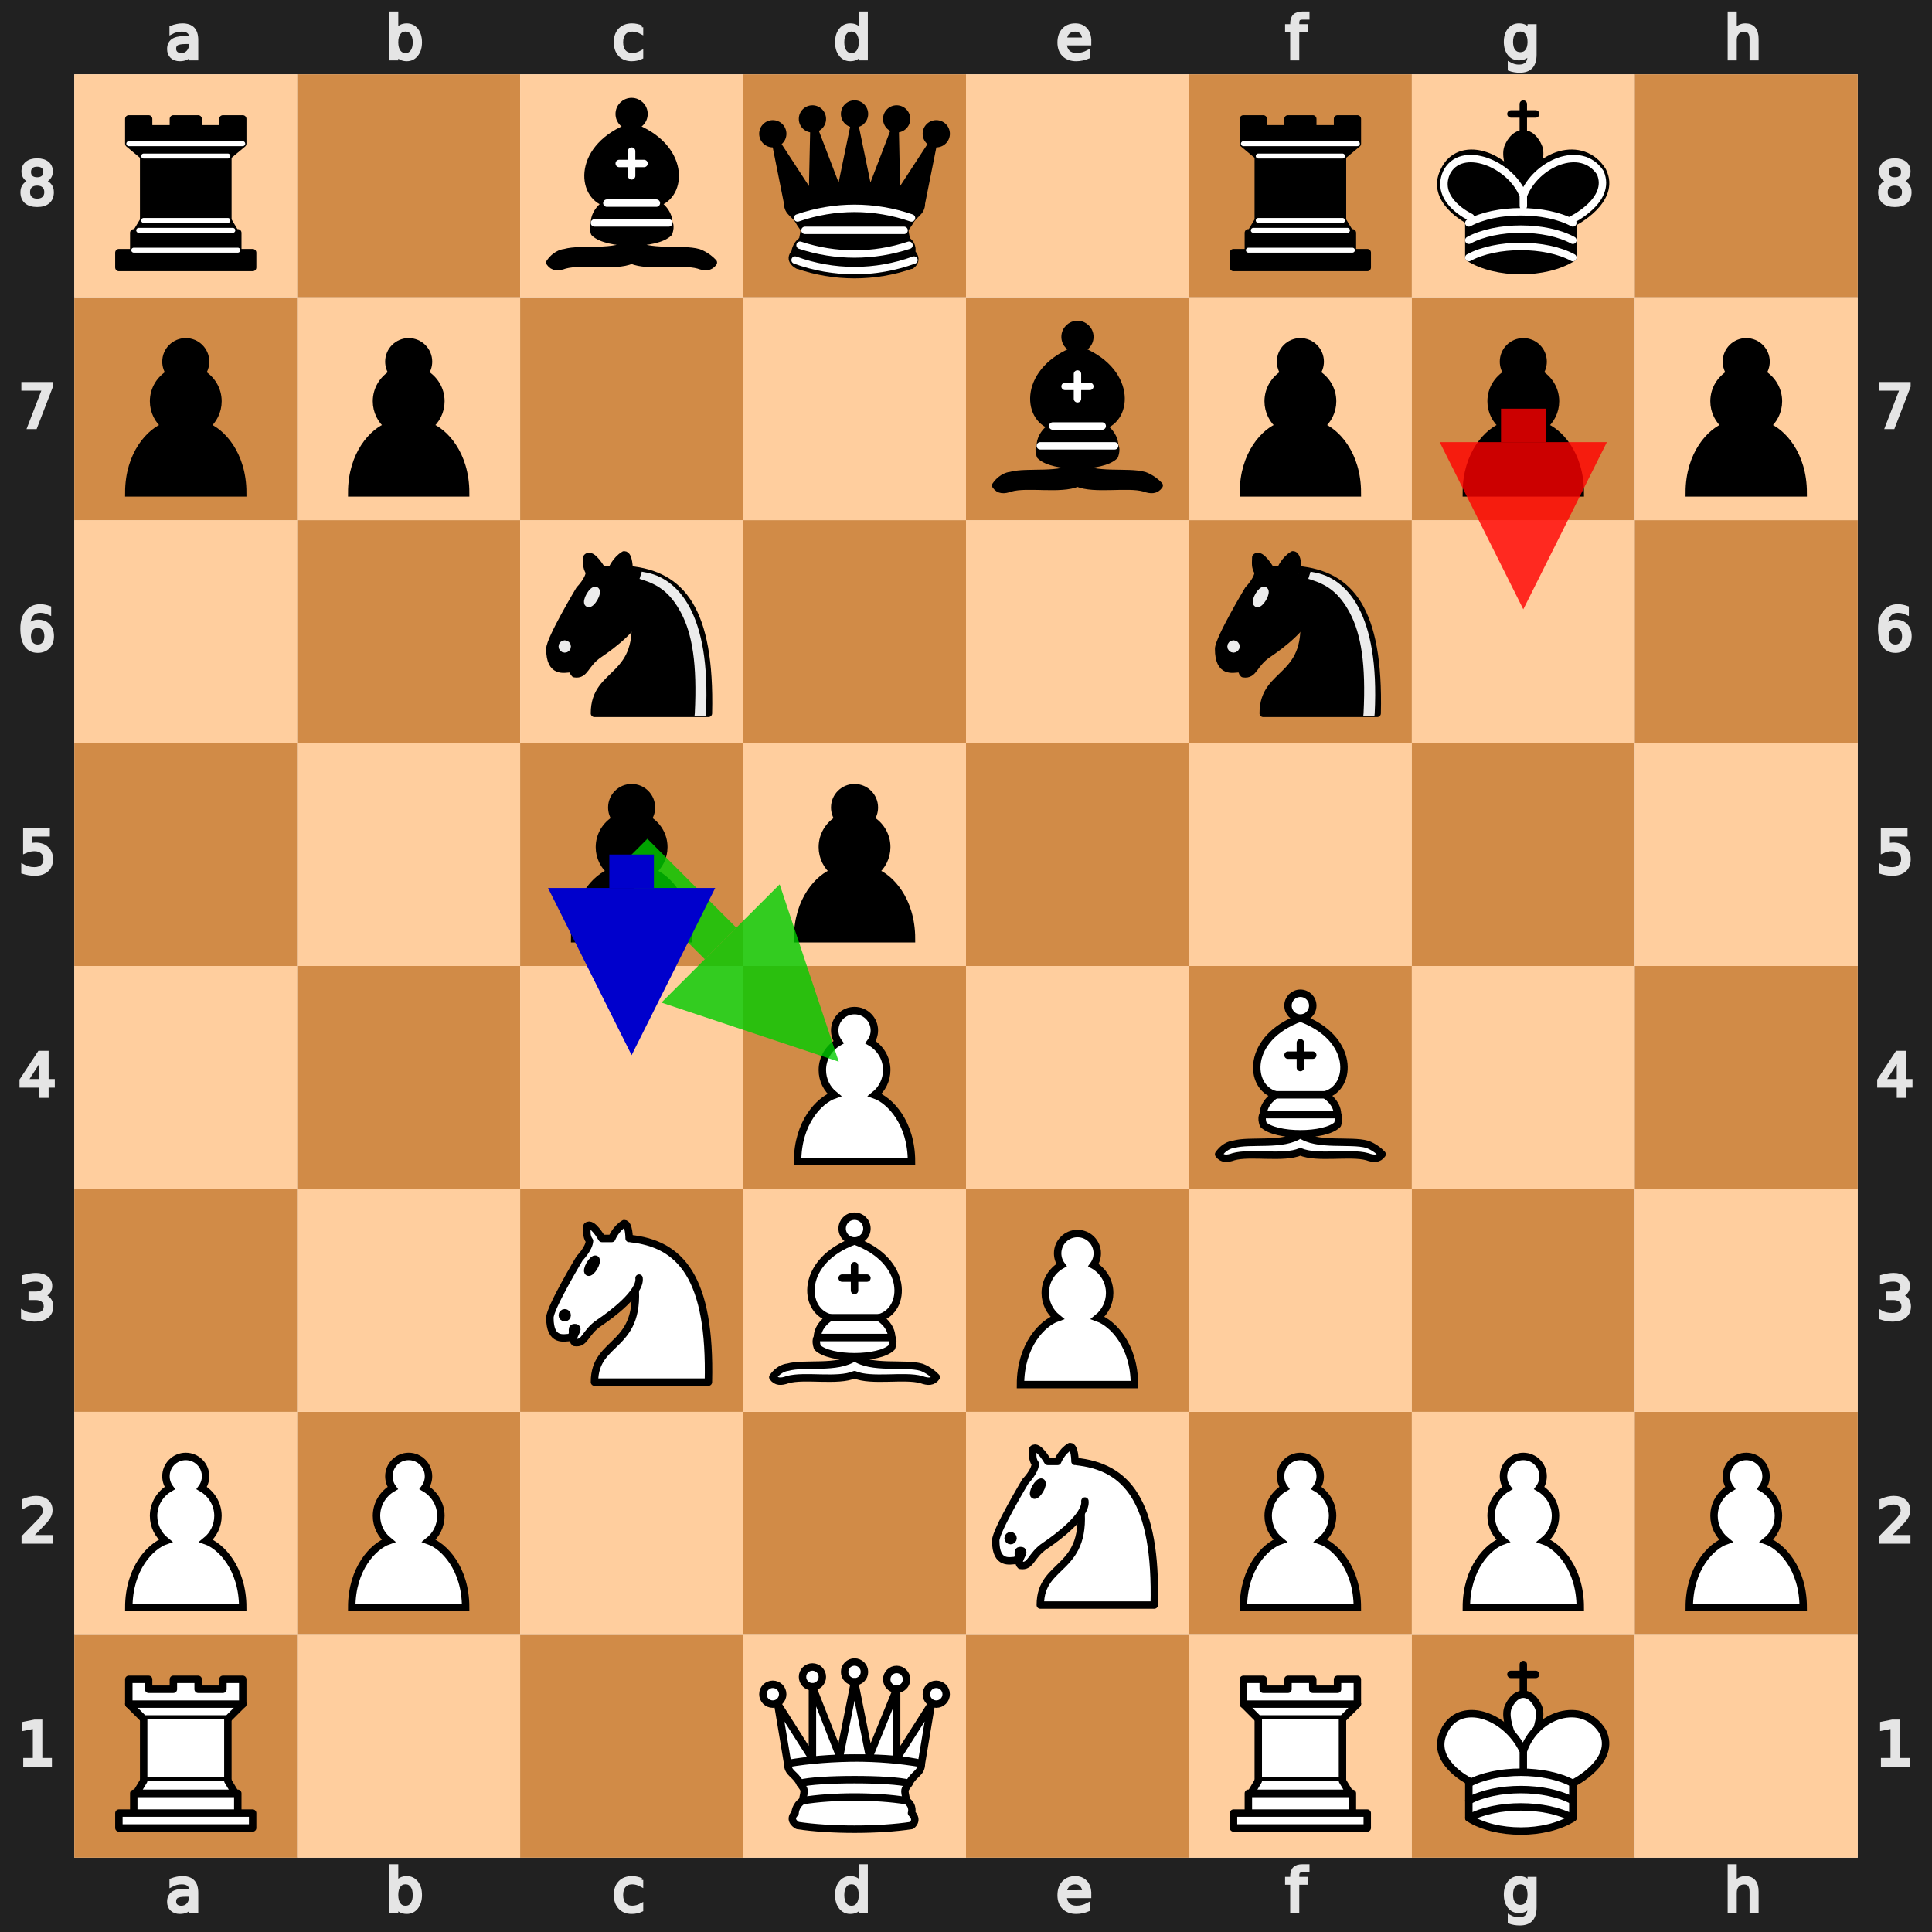
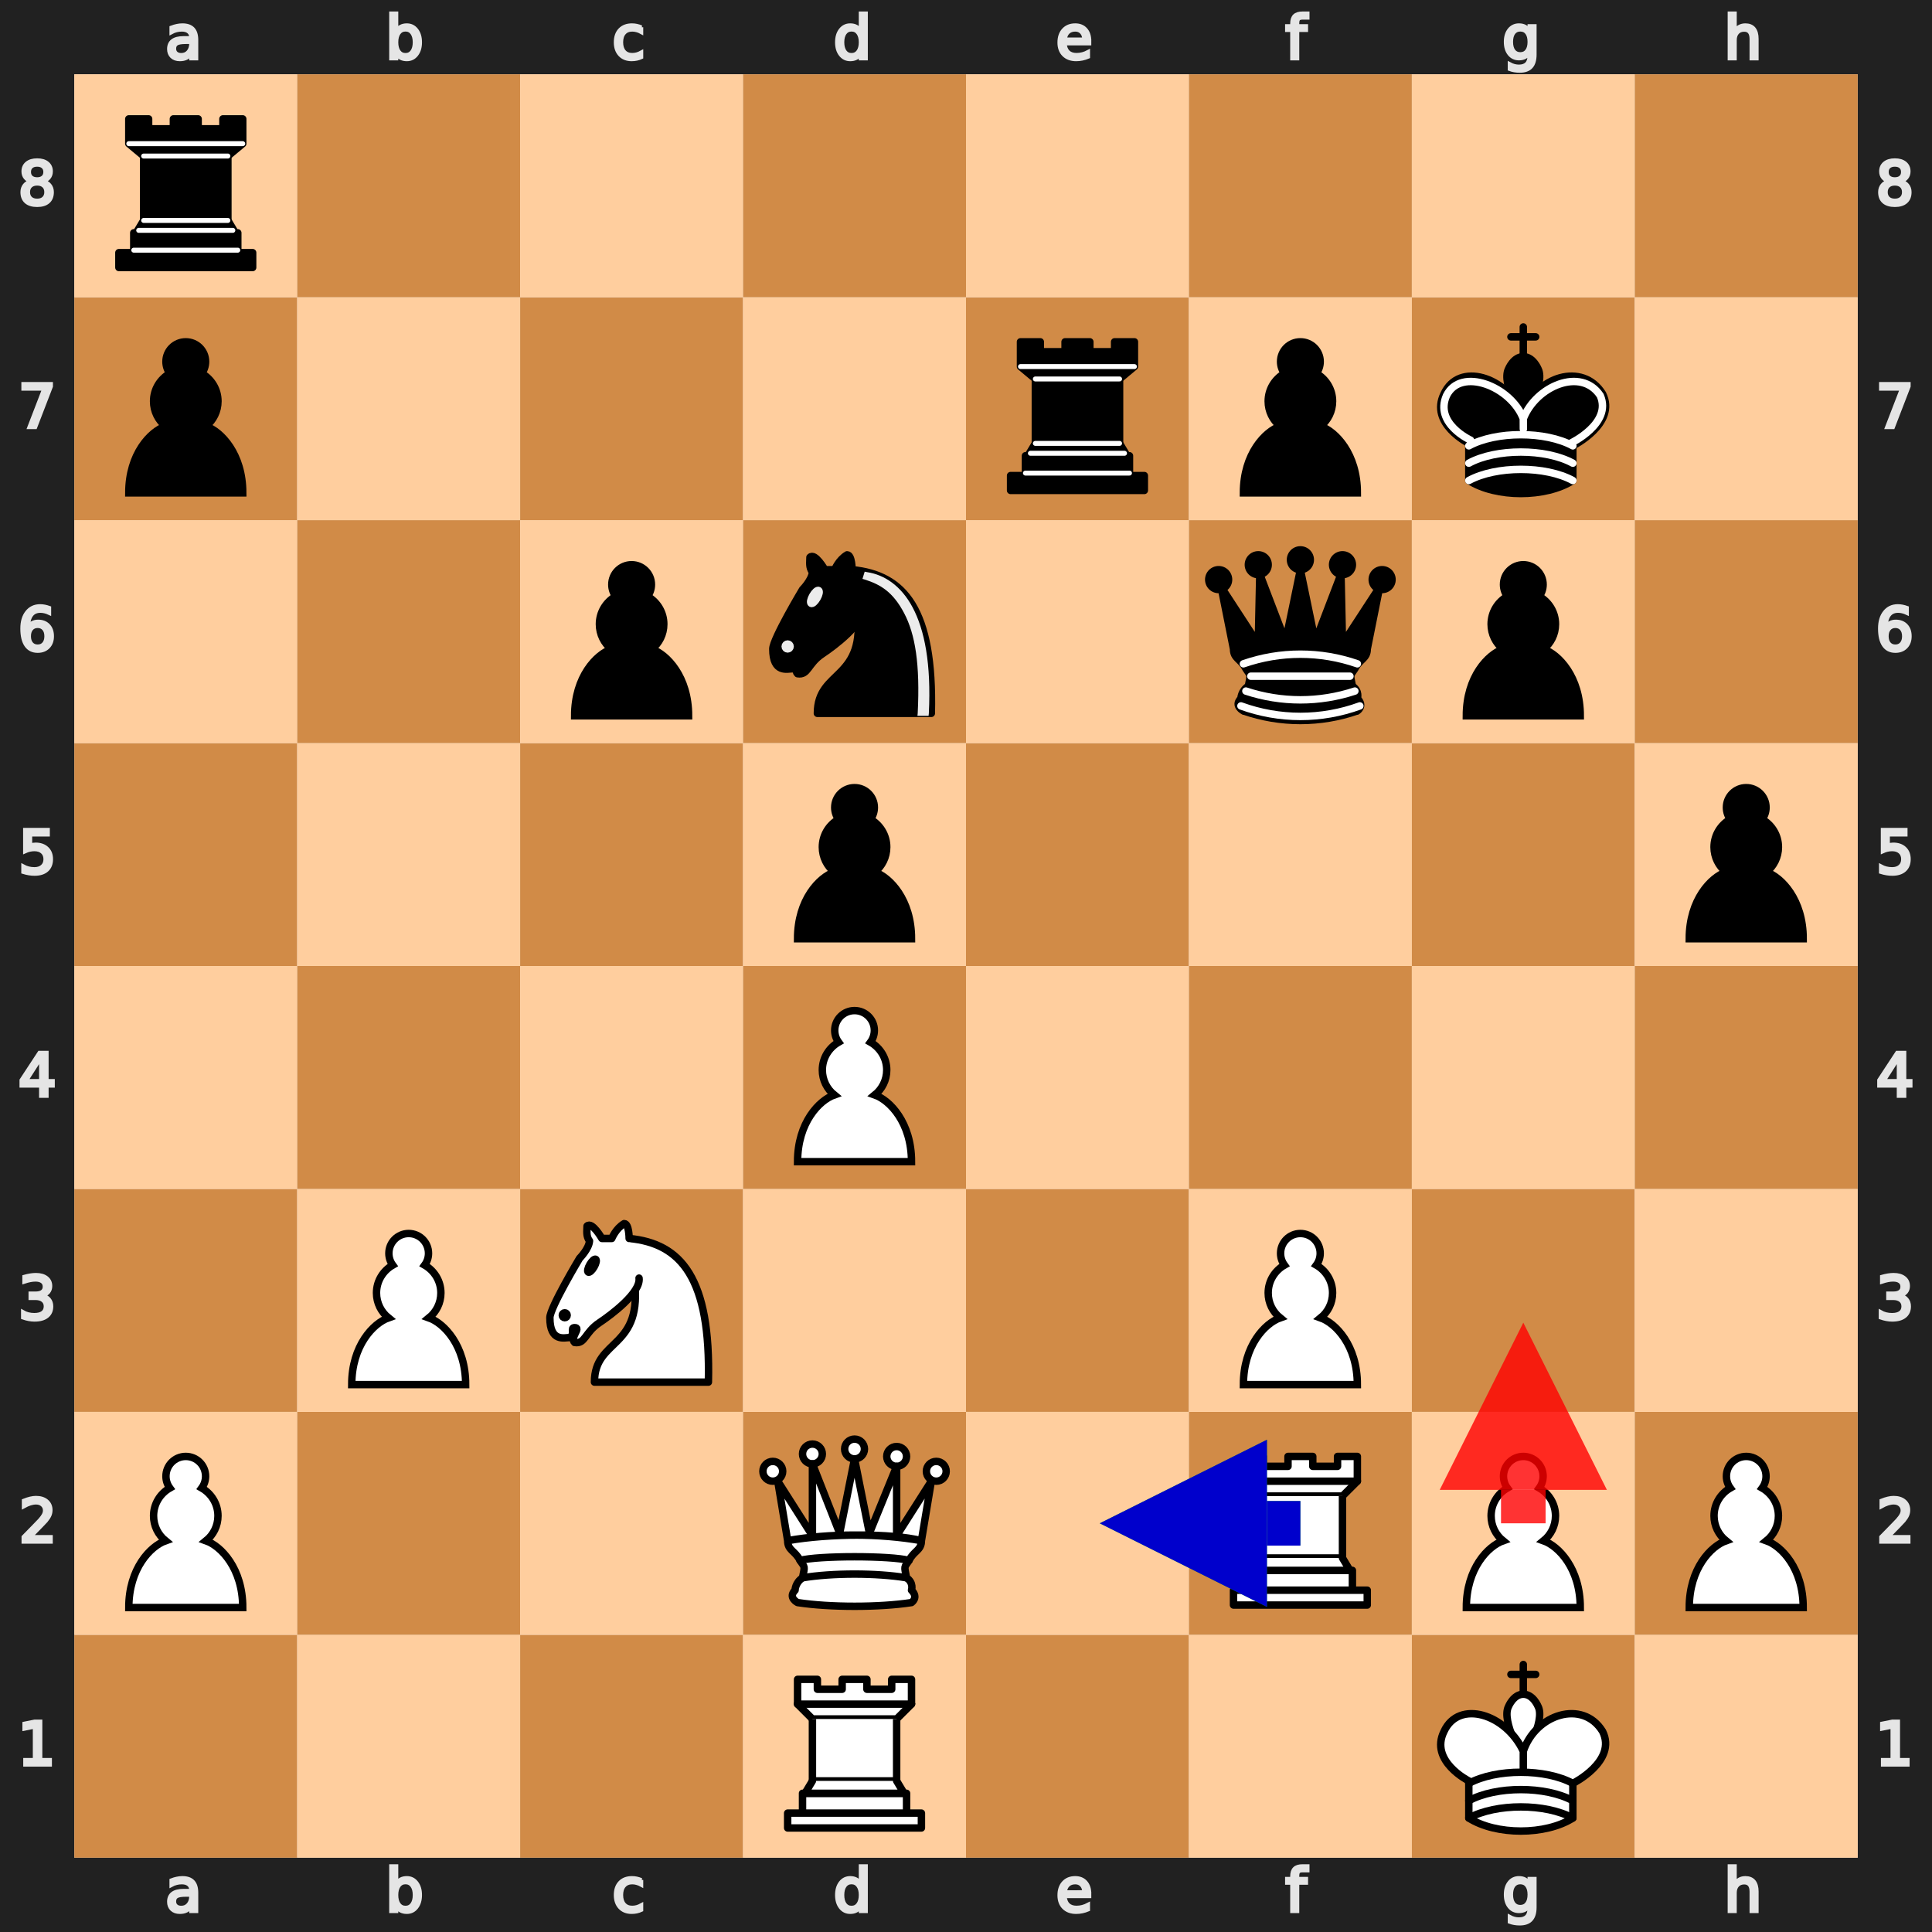
<svg xmlns="http://www.w3.org/2000/svg" xmlns:xlink="http://www.w3.org/1999/xlink" viewBox="0 0 390 390" width="400" height="400">
  <defs>
    <g id="white-pawn" class="white pawn">
      <path d="M22.5 9c-2.21 0-4 1.79-4 4 0 .89.29 1.71.78 2.38C17.33 16.5 16 18.59 16 21c0 2.03.94 3.84 2.41 5.03-3 1.06-7.41 5.55-7.41 13.47h23c0-7.92-4.41-12.41-7.41-13.47 1.47-1.19 2.41-3 2.41-5.03 0-2.41-1.33-4.5-3.28-5.62.49-.67.78-1.49.78-2.38 0-2.21-1.79-4-4-4z" fill="#fff" stroke="#000" stroke-width="1.5" stroke-linecap="round" />
    </g>
    <g id="white-knight" class="white knight" fill="none" fill-rule="evenodd" stroke="#000" stroke-width="1.5" stroke-linecap="round" stroke-linejoin="round">
      <path d="M 22,10 C 32.5,11 38.5,18 38,39 L 15,39 C 15,30 25,32.5 23,18" style="fill:#ffffff; stroke:#000000;" />
      <path d="M 24,18 C 24.38,20.91 18.45,25.37 16,27 C 13,29 13.18,31.34 11,31 C 9.958,30.06 12.41,27.96 11,28 C 10,28 11.19,29.23 10,30 C 9,30 5.997,31 6,26 C 6,24 12,14 12,14 C 12,14 13.89,12.1 14,10.5 C 13.27,9.506 13.5,8.5 13.5,7.5 C 14.5,6.5 16.5,10 16.5,10 L 18.5,10 C 18.5,10 19.28,8.008 21,7 C 22,7 22,10 22,10" style="fill:#ffffff; stroke:#000000;" />
      <path d="M 9.5 25.5 A 0.5 0.5 0 1 1 8.5,25.5 A 0.5 0.5 0 1 1 9.5 25.5 z" style="fill:#000000; stroke:#000000;" />
      <path d="M 15 15.5 A 0.5 1.5 0 1 1 14,15.5 A 0.5 1.5 0 1 1 15 15.5 z" transform="matrix(0.866,0.5,-0.5,0.866,9.693,-5.173)" style="fill:#000000; stroke:#000000;" />
-     </g>
-     <g id="white-bishop" class="white bishop" fill="none" fill-rule="evenodd" stroke="#000" stroke-width="1.5" stroke-linecap="round" stroke-linejoin="round">
-       <g fill="#fff" stroke-linecap="butt">
-         <path d="M9 36c3.39-.97 10.11.43 13.5-2 3.39 2.43 10.11 1.03 13.5 2 0 0 1.65.54 3 2-.68.97-1.65.99-3 .5-3.39-.97-10.11.46-13.5-1-3.39 1.46-10.11.03-13.5 1-1.354.49-2.323.47-3-.5 1.354-1.94 3-2 3-2zM15 32c2.5 2.5 12.5 2.5 15 0 .5-1.5 0-2 0-2 0-2.5-2.5-4-2.5-4 5.5-1.5 6-11.5-5-15.5-11 4-10.5 14-5 15.5 0 0-2.5 1.5-2.5 4 0 0-.5.5 0 2zM25 8a2.5 2.5 0 1 1-5 0 2.5 2.5 0 1 1 5 0z" />
-       </g>
-       <path d="M17.5 26h10M15 30h15m-7.5-14.5v5M20 18h5" stroke-linejoin="miter" />
    </g>
    <g id="white-rook" class="white rook" fill="#fff" fill-rule="evenodd" stroke="#000" stroke-width="1.5" stroke-linecap="round" stroke-linejoin="round">
      <path d="M9 39h27v-3H9v3zM12 36v-4h21v4H12zM11 14V9h4v2h5V9h5v2h5V9h4v5" stroke-linecap="butt" />
      <path d="M34 14l-3 3H14l-3-3" />
      <path d="M31 17v12.5H14V17" stroke-linecap="butt" stroke-linejoin="miter" />
      <path d="M31 29.5l1.5 2.5h-20l1.5-2.5" />
      <path d="M11 14h23" fill="none" stroke-linejoin="miter" />
    </g>
    <g id="white-queen" class="white queen" fill="#fff" fill-rule="evenodd" stroke="#000" stroke-width="1.5" stroke-linecap="round" stroke-linejoin="round">
      <path d="M8 12a2 2 0 1 1-4 0 2 2 0 1 1 4 0zM24.5 7.5a2 2 0 1 1-4 0 2 2 0 1 1 4 0zM41 12a2 2 0 1 1-4 0 2 2 0 1 1 4 0zM16 8.5a2 2 0 1 1-4 0 2 2 0 1 1 4 0zM33 9a2 2 0 1 1-4 0 2 2 0 1 1 4 0z" />
      <path d="M9 26c8.5-1.5 21-1.5 27 0l2-12-7 11V11l-5.5 13.5-3-15-3 15-5.5-14V25L7 14l2 12zM9 26c0 2 1.5 2 2.5 4 1 1.5 1 1 .5 3.5-1.5 1-1.5 2.5-1.5 2.5-1.5 1.5.5 2.5.5 2.5 6.5 1 16.5 1 23 0 0 0 1.5-1 0-2.5 0 0 .5-1.5-1-2.5-.5-2.5-.5-2 .5-3.5 1-2 2.5-2 2.5-4-8.5-1.5-18.5-1.5-27 0z" stroke-linecap="butt" />
      <path d="M11.5 30c3.5-1 18.5-1 22 0M12 33.5c6-1 15-1 21 0" fill="none" />
    </g>
    <g id="white-king" class="white king" fill="none" fill-rule="evenodd" stroke="#000" stroke-width="1.5" stroke-linecap="round" stroke-linejoin="round">
      <path d="M22.5 11.63V6M20 8h5" stroke-linejoin="miter" />
      <path d="M22.5 25s4.5-7.5 3-10.5c0 0-1-2.5-3-2.5s-3 2.5-3 2.5c-1.5 3 3 10.5 3 10.5" fill="#fff" stroke-linecap="butt" stroke-linejoin="miter" />
      <path d="M11.5 37c5.5 3.5 15.5 3.5 21 0v-7s9-4.5 6-10.5c-4-6.5-13.5-3.5-16 4V27v-3.5c-3.5-7.5-13-10.5-16-4-3 6 5 10 5 10V37z" fill="#fff" />
      <path d="M11.5 30c5.5-3 15.5-3 21 0m-21 3.5c5.5-3 15.5-3 21 0m-21 3.5c5.5-3 15.5-3 21 0" />
    </g>
    <g id="black-pawn" class="black pawn">
      <path d="M22.5 9c-2.21 0-4 1.79-4 4 0 .89.29 1.71.78 2.38C17.33 16.5 16 18.59 16 21c0 2.03.94 3.84 2.41 5.03-3 1.06-7.41 5.55-7.41 13.47h23c0-7.92-4.41-12.41-7.41-13.47 1.47-1.19 2.41-3 2.41-5.03 0-2.41-1.33-4.5-3.28-5.62.49-.67.78-1.49.78-2.38 0-2.21-1.79-4-4-4z" fill="#000" stroke="#000" stroke-width="1.5" stroke-linecap="round" />
    </g>
    <g id="black-knight" class="black knight" fill="none" fill-rule="evenodd" stroke="#000" stroke-width="1.5" stroke-linecap="round" stroke-linejoin="round">
      <path d="M 22,10 C 32.5,11 38.5,18 38,39 L 15,39 C 15,30 25,32.5 23,18" style="fill:#000000; stroke:#000000;" />
      <path d="M 24,18 C 24.38,20.91 18.45,25.37 16,27 C 13,29 13.18,31.34 11,31 C 9.958,30.06 12.41,27.96 11,28 C 10,28 11.19,29.23 10,30 C 9,30 5.997,31 6,26 C 6,24 12,14 12,14 C 12,14 13.89,12.1 14,10.5 C 13.27,9.506 13.5,8.5 13.5,7.5 C 14.5,6.5 16.5,10 16.5,10 L 18.5,10 C 18.5,10 19.28,8.008 21,7 C 22,7 22,10 22,10" style="fill:#000000; stroke:#000000;" />
      <path d="M 9.5 25.5 A 0.5 0.5 0 1 1 8.5,25.5 A 0.5 0.5 0 1 1 9.5 25.5 z" style="fill:#ececec; stroke:#ececec;" />
      <path d="M 15 15.5 A 0.5 1.5 0 1 1 14,15.5 A 0.5 1.5 0 1 1 15 15.5 z" transform="matrix(0.866,0.5,-0.5,0.866,9.693,-5.173)" style="fill:#ececec; stroke:#ececec;" />
      <path d="M 24.55,10.4 L 24.1,11.85 L 24.6,12 C 27.75,13 30.25,14.49 32.5,18.75 C 34.75,23.01 35.75,29.06 35.25,39 L 35.2,39.5 L 37.45,39.5 L 37.5,39 C 38,28.94 36.62,22.15 34.25,17.66 C 31.88,13.17 28.46,11.02 25.06,10.5 L 24.55,10.4 z " style="fill:#ececec; stroke:none;" />
-     </g>
-     <g id="black-bishop" class="black bishop" fill="none" fill-rule="evenodd" stroke="#000" stroke-width="1.5" stroke-linecap="round" stroke-linejoin="round">
-       <path d="M9 36c3.39-.97 10.11.43 13.5-2 3.39 2.43 10.11 1.03 13.5 2 0 0 1.65.54 3 2-.68.97-1.65.99-3 .5-3.39-.97-10.11.46-13.5-1-3.39 1.46-10.11.03-13.5 1-1.354.49-2.323.47-3-.5 1.354-1.94 3-2 3-2zm6-4c2.5 2.5 12.5 2.5 15 0 .5-1.5 0-2 0-2 0-2.5-2.5-4-2.5-4 5.5-1.5 6-11.5-5-15.5-11 4-10.5 14-5 15.5 0 0-2.5 1.5-2.5 4 0 0-.5.5 0 2zM25 8a2.5 2.5 0 1 1-5 0 2.5 2.5 0 1 1 5 0z" fill="#000" stroke-linecap="butt" />
-       <path d="M17.5 26h10M15 30h15m-7.5-14.5v5M20 18h5" stroke="#fff" stroke-linejoin="miter" />
    </g>
    <g id="black-rook" class="black rook" fill="#000" fill-rule="evenodd" stroke="#000" stroke-width="1.5" stroke-linecap="round" stroke-linejoin="round">
      <path d="M9 39h27v-3H9v3zM12.5 32l1.5-2.5h17l1.5 2.5h-20zM12 36v-4h21v4H12z" stroke-linecap="butt" />
      <path d="M14 29.5v-13h17v13H14z" stroke-linecap="butt" stroke-linejoin="miter" />
      <path d="M14 16.5L11 14h23l-3 2.5H14zM11 14V9h4v2h5V9h5v2h5V9h4v5H11z" stroke-linecap="butt" />
      <path d="M12 35.5h21M13 31.5h19M14 29.5h17M14 16.5h17M11 14h23" fill="none" stroke="#fff" stroke-width="1" stroke-linejoin="miter" />
    </g>
    <g id="black-queen" class="black queen" fill="#000" fill-rule="evenodd" stroke="#000" stroke-width="1.5" stroke-linecap="round" stroke-linejoin="round">
      <g fill="#000" stroke="none">
        <circle cx="6" cy="12" r="2.75" />
        <circle cx="14" cy="9" r="2.75" />
        <circle cx="22.5" cy="8" r="2.75" />
        <circle cx="31" cy="9" r="2.75" />
        <circle cx="39" cy="12" r="2.75" />
      </g>
      <path d="M9 26c8.5-1.5 21-1.5 27 0l2.5-12.5L31 25l-.3-14.1-5.2 13.6-3-14.5-3 14.5-5.2-13.6L14 25 6.5 13.5 9 26zM9 26c0 2 1.5 2 2.5 4 1 1.5 1 1 .5 3.5-1.5 1-1.5 2.5-1.5 2.5-1.5 1.5.5 2.5.5 2.5 6.5 1 16.5 1 23 0 0 0 1.5-1 0-2.5 0 0 .5-1.5-1-2.5-.5-2.5-.5-2 .5-3.5 1-2 2.5-2 2.5-4-8.5-1.5-18.5-1.5-27 0z" stroke-linecap="butt" />
      <path d="M11 38.5a35 35 1 0 0 23 0" fill="none" stroke-linecap="butt" />
      <path d="M11 29a35 35 1 0 1 23 0M12.5 31.5h20M11.5 34.5a35 35 1 0 0 22 0M10.5 37.5a35 35 1 0 0 24 0" fill="none" stroke="#fff" />
    </g>
    <g id="black-king" class="black king" fill="none" fill-rule="evenodd" stroke="#000" stroke-width="1.5" stroke-linecap="round" stroke-linejoin="round">
      <path d="M22.5 11.63V6" stroke-linejoin="miter" />
      <path d="M22.5 25s4.5-7.5 3-10.5c0 0-1-2.5-3-2.5s-3 2.5-3 2.5c-1.5 3 3 10.5 3 10.5" fill="#000" stroke-linecap="butt" stroke-linejoin="miter" />
      <path d="M11.5 37c5.5 3.5 15.5 3.5 21 0v-7s9-4.5 6-10.5c-4-6.5-13.5-3.5-16 4V27v-3.5c-3.5-7.5-13-10.5-16-4-3 6 5 10 5 10V37z" fill="#000" />
      <path d="M20 8h5" stroke-linejoin="miter" />
      <path d="M32 29.5s8.5-4 6.03-9.65C34.15 14 25 18 22.5 24.5l.01 2.1-.01-2.1C20 18 9.906 14 6.997 19.85c-2.497 5.65 4.853 9 4.853 9M11.5 30c5.5-3 15.5-3 21 0m-21 3.5c5.5-3 15.5-3 21 0m-21 3.5c5.5-3 15.5-3 21 0" stroke="#fff" />
    </g>
  </defs>
  <rect x="7.5" y="7.5" width="375" height="375" fill="none" stroke="#212121" stroke-width="15" />
  <g transform="translate(20, 1) scale(0.75, 0.75)" fill="#e5e5e5" stroke="#e5e5e5">
    <path d="M23.328 10.016q-1.742 0-2.414.398-.672.398-.672 1.36 0 .765.5 1.218.508.445 1.375.445 1.196 0 1.914-.843.727-.852.727-2.258v-.32zm2.867-.594v4.992h-1.437v-1.328q-.492.797-1.227 1.18-.734.375-1.797.375-1.343 0-2.14-.75-.79-.758-.79-2.024 0-1.476.985-2.226.992-.75 2.953-.75h2.016V8.75q0-.992-.656-1.531-.649-.547-1.829-.547-.75 0-1.46.18-.711.18-1.368.539V6.062q.79-.304 1.532-.453.742-.156 1.445-.156 1.898 0 2.836.984.937.985.937 2.985z" />
  </g>
  <g transform="translate(20, 375) scale(0.75, 0.75)" fill="#e5e5e5" stroke="#e5e5e5">
    <path d="M23.328 10.016q-1.742 0-2.414.398-.672.398-.672 1.36 0 .765.5 1.218.508.445 1.375.445 1.196 0 1.914-.843.727-.852.727-2.258v-.32zm2.867-.594v4.992h-1.437v-1.328q-.492.797-1.227 1.18-.734.375-1.797.375-1.343 0-2.14-.75-.79-.758-.79-2.024 0-1.476.985-2.226.992-.75 2.953-.75h2.016V8.75q0-.992-.656-1.531-.649-.547-1.829-.547-.75 0-1.46.18-.711.18-1.368.539V6.062q.79-.304 1.532-.453.742-.156 1.445-.156 1.898 0 2.836.984.937.985.937 2.985z" />
  </g>
  <g transform="translate(65, 1) scale(0.75, 0.75)" fill="#e5e5e5" stroke="#e5e5e5">
    <path d="M24.922 10.047q0-1.586-.656-2.485-.649-.906-1.79-.906-1.14 0-1.796.906-.649.899-.649 2.485 0 1.586.649 2.492.656.898 1.797.898 1.14 0 1.789-.898.656-.906.656-2.492zm-4.89-3.055q.452-.781 1.14-1.156.695-.383 1.656-.383 1.594 0 2.586 1.266 1 1.265 1 3.328 0 2.062-1 3.328-.992 1.266-2.586 1.266-.96 0-1.656-.375-.688-.383-1.14-1.164v1.312h-1.446V2.258h1.445z" />
  </g>
  <g transform="translate(65, 375) scale(0.75, 0.75)" fill="#e5e5e5" stroke="#e5e5e5">
    <path d="M24.922 10.047q0-1.586-.656-2.485-.649-.906-1.79-.906-1.14 0-1.796.906-.649.899-.649 2.485 0 1.586.649 2.492.656.898 1.797.898 1.14 0 1.789-.898.656-.906.656-2.492zm-4.89-3.055q.452-.781 1.14-1.156.695-.383 1.656-.383 1.594 0 2.586 1.266 1 1.265 1 3.328 0 2.062-1 3.328-.992 1.266-2.586 1.266-.96 0-1.656-.375-.688-.383-1.14-1.164v1.312h-1.446V2.258h1.445z" />
  </g>
  <g transform="translate(110, 1) scale(0.75, 0.75)" fill="#e5e5e5" stroke="#e5e5e5">
    <path d="M25.96 6v1.344q-.608-.336-1.226-.5-.609-.172-1.234-.172-1.398 0-2.172.89-.773.883-.773 2.485 0 1.601.773 2.492.774.883 2.172.883.625 0 1.234-.164.618-.172 1.227-.508v1.328q-.602.281-1.25.422-.64.14-1.367.14-1.977 0-3.14-1.242-1.165-1.242-1.165-3.351 0-2.14 1.172-3.367 1.18-1.227 3.227-1.227.664 0 1.296.14.633.134 1.227.407z" />
  </g>
  <g transform="translate(110, 375) scale(0.75, 0.75)" fill="#e5e5e5" stroke="#e5e5e5">
    <path d="M25.96 6v1.344q-.608-.336-1.226-.5-.609-.172-1.234-.172-1.398 0-2.172.89-.773.883-.773 2.485 0 1.601.773 2.492.774.883 2.172.883.625 0 1.234-.164.618-.172 1.227-.508v1.328q-.602.281-1.25.422-.64.14-1.367.14-1.977 0-3.14-1.242-1.165-1.242-1.165-3.351 0-2.14 1.172-3.367 1.18-1.227 3.227-1.227.664 0 1.296.14.633.134 1.227.407z" />
  </g>
  <g transform="translate(155, 1) scale(0.75, 0.75)" fill="#e5e5e5" stroke="#e5e5e5">
    <path d="M24.973 6.992V2.258h1.437v12.156h-1.437v-1.312q-.453.78-1.149 1.164-.687.375-1.656.375-1.586 0-2.586-1.266-.992-1.266-.992-3.328 0-2.063.992-3.328 1-1.266 2.586-1.266.969 0 1.656.383.696.375 1.149 1.156zm-4.899 3.055q0 1.586.649 2.492.656.898 1.797.898 1.14 0 1.796-.898.657-.906.657-2.492 0-1.586-.657-2.485-.656-.906-1.796-.906-1.141 0-1.797.906-.649.899-.649 2.485z" />
  </g>
  <g transform="translate(155, 375) scale(0.75, 0.75)" fill="#e5e5e5" stroke="#e5e5e5">
    <path d="M24.973 6.992V2.258h1.437v12.156h-1.437v-1.312q-.453.78-1.149 1.164-.687.375-1.656.375-1.586 0-2.586-1.266-.992-1.266-.992-3.328 0-2.063.992-3.328 1-1.266 2.586-1.266.969 0 1.656.383.696.375 1.149 1.156zm-4.899 3.055q0 1.586.649 2.492.656.898 1.797.898 1.14 0 1.796-.898.657-.906.657-2.492 0-1.586-.657-2.485-.656-.906-1.796-.906-1.141 0-1.797.906-.649.899-.649 2.485z" />
  </g>
  <g transform="translate(200, 1) scale(0.75, 0.75)" fill="#e5e5e5" stroke="#e5e5e5">
    <path d="M26.555 9.68v.703h-6.61q.094 1.484.89 2.265.806.774 2.235.774.828 0 1.602-.203.781-.203 1.547-.61v1.36q-.774.328-1.586.5-.813.172-1.649.172-2.093 0-3.32-1.22-1.219-1.218-1.219-3.296 0-2.148 1.157-3.406 1.164-1.266 3.132-1.266 1.766 0 2.79 1.14 1.03 1.134 1.03 3.087zm-1.438-.422q-.015-1.18-.664-1.883-.64-.703-1.703-.703-1.203 0-1.93.68-.718.68-.828 1.914z" />
  </g>
  <g transform="translate(200, 375) scale(0.75, 0.75)" fill="#e5e5e5" stroke="#e5e5e5">
    <path d="M26.555 9.68v.703h-6.61q.094 1.484.89 2.265.806.774 2.235.774.828 0 1.602-.203.781-.203 1.547-.61v1.36q-.774.328-1.586.5-.813.172-1.649.172-2.093 0-3.32-1.22-1.219-1.218-1.219-3.296 0-2.148 1.157-3.406 1.164-1.266 3.132-1.266 1.766 0 2.79 1.14 1.03 1.134 1.03 3.087zm-1.438-.422q-.015-1.18-.664-1.883-.64-.703-1.703-.703-1.203 0-1.93.68-.718.68-.828 1.914z" />
  </g>
  <g transform="translate(245, 1) scale(0.75, 0.75)" fill="#e5e5e5" stroke="#e5e5e5">
    <path d="M25.285 2.258v1.195H23.91q-.773 0-1.078.313-.297.312-.297 1.125v.773h2.367v1.117h-2.367v7.633H21.09V6.781h-1.375V5.664h1.375v-.61q0-1.46.68-2.124.68-.672 2.156-.672z" />
  </g>
  <g transform="translate(245, 375) scale(0.75, 0.75)" fill="#e5e5e5" stroke="#e5e5e5">
    <path d="M25.285 2.258v1.195H23.91q-.773 0-1.078.313-.297.312-.297 1.125v.773h2.367v1.117h-2.367v7.633H21.09V6.781h-1.375V5.664h1.375v-.61q0-1.46.68-2.124.68-.672 2.156-.672z" />
  </g>
  <g transform="translate(290, 1) scale(0.75, 0.75)" fill="#e5e5e5" stroke="#e5e5e5">
    <path d="M24.973 9.937q0-1.562-.649-2.421-.64-.86-1.804-.86-1.157 0-1.805.86-.64.859-.64 2.421 0 1.555.64 2.415.648.859 1.805.859 1.164 0 1.804-.86.649-.859.649-2.414zm1.437 3.391q0 2.234-.992 3.32-.992 1.094-3.04 1.094-.757 0-1.429-.117-.672-.11-1.304-.344v-1.398q.632.344 1.25.508.617.164 1.257.164 1.414 0 2.118-.743.703-.734.703-2.226v-.711q-.446.773-1.141 1.156-.695.383-1.664.383-1.61 0-2.594-1.227-.984-1.226-.984-3.25 0-2.03.984-3.257.985-1.227 2.594-1.227.969 0 1.664.383t1.14 1.156V5.664h1.438z" />
  </g>
  <g transform="translate(290, 375) scale(0.75, 0.75)" fill="#e5e5e5" stroke="#e5e5e5">
    <path d="M24.973 9.937q0-1.562-.649-2.421-.64-.86-1.804-.86-1.157 0-1.805.86-.64.859-.64 2.421 0 1.555.64 2.415.648.859 1.805.859 1.164 0 1.804-.86.649-.859.649-2.414zm1.437 3.391q0 2.234-.992 3.32-.992 1.094-3.04 1.094-.757 0-1.429-.117-.672-.11-1.304-.344v-1.398q.632.344 1.25.508.617.164 1.257.164 1.414 0 2.118-.743.703-.734.703-2.226v-.711q-.446.773-1.141 1.156-.695.383-1.664.383-1.61 0-2.594-1.227-.984-1.226-.984-3.25 0-2.03.984-3.257.985-1.227 2.594-1.227.969 0 1.664.383t1.14 1.156V5.664h1.438z" />
  </g>
  <g transform="translate(335, 1) scale(0.75, 0.75)" fill="#e5e5e5" stroke="#e5e5e5">
    <path d="M26.164 9.133v5.281h-1.437V9.18q0-1.243-.485-1.86-.484-.617-1.453-.617-1.164 0-1.836.742-.672.742-.672 2.024v4.945h-1.445V2.258h1.445v4.765q.516-.789 1.211-1.18.703-.39 1.617-.39 1.508 0 2.282.938.773.93.773 2.742z" />
  </g>
  <g transform="translate(335, 375) scale(0.75, 0.75)" fill="#e5e5e5" stroke="#e5e5e5">
    <path d="M26.164 9.133v5.281h-1.437V9.18q0-1.243-.485-1.86-.484-.617-1.453-.617-1.164 0-1.836.742-.672.742-.672 2.024v4.945h-1.445V2.258h1.445v4.765q.516-.789 1.211-1.18.703-.39 1.617-.39 1.508 0 2.282.938.773.93.773 2.742z" />
  </g>
  <g transform="translate(0, 335) scale(0.75, 0.75)" fill="#e5e5e5" stroke="#e5e5e5">
    <path d="M6.754 26.996h2.578v-8.898l-2.805.562v-1.437l2.79-.563h1.578v10.336h2.578v1.328h-6.72z" />
  </g>
  <g transform="translate(375, 335) scale(0.75, 0.75)" fill="#e5e5e5" stroke="#e5e5e5">
    <path d="M6.754 26.996h2.578v-8.898l-2.805.562v-1.437l2.79-.563h1.578v10.336h2.578v1.328h-6.72z" />
  </g>
  <g transform="translate(0, 290) scale(0.75, 0.75)" fill="#e5e5e5" stroke="#e5e5e5">
    <path d="M8.195 26.996h5.508v1.328H6.297v-1.328q.898-.93 2.445-2.492 1.555-1.57 1.953-2.024.758-.851 1.055-1.437.305-.594.305-1.164 0-.93-.657-1.516-.648-.586-1.695-.586-.742 0-1.57.258-.82.258-1.758.781v-1.593q.953-.383 1.781-.578.828-.196 1.516-.196 1.812 0 2.89.906 1.079.907 1.079 2.422 0 .72-.274 1.368-.265.64-.976 1.515-.196.227-1.243 1.313-1.046 1.078-2.953 3.023z" />
  </g>
  <g transform="translate(375, 290) scale(0.75, 0.75)" fill="#e5e5e5" stroke="#e5e5e5">
    <path d="M8.195 26.996h5.508v1.328H6.297v-1.328q.898-.93 2.445-2.492 1.555-1.57 1.953-2.024.758-.851 1.055-1.437.305-.594.305-1.164 0-.93-.657-1.516-.648-.586-1.695-.586-.742 0-1.57.258-.82.258-1.758.781v-1.593q.953-.383 1.781-.578.828-.196 1.516-.196 1.812 0 2.89.906 1.079.907 1.079 2.422 0 .72-.274 1.368-.265.64-.976 1.515-.196.227-1.243 1.313-1.046 1.078-2.953 3.023z" />
  </g>
  <g transform="translate(0, 245) scale(0.75, 0.75)" fill="#e5e5e5" stroke="#e5e5e5">
    <path d="M11.434 22.035q1.132.242 1.765 1.008.64.766.64 1.89 0 1.727-1.187 2.672-1.187.946-3.375.946-.734 0-1.515-.149-.774-.14-1.602-.43V26.45q.656.383 1.438.578.78.196 1.632.196 1.485 0 2.258-.586.782-.586.782-1.703 0-1.032-.727-1.61-.719-.586-2.008-.586h-1.36v-1.297h1.423q1.164 0 1.78-.46.618-.47.618-1.344 0-.899-.64-1.375-.633-.485-1.82-.485-.65 0-1.391.141-.743.14-1.633.437V16.95q.898-.25 1.68-.375.788-.125 1.484-.125 1.797 0 2.844.82 1.046.813 1.046 2.204 0 .968-.554 1.64-.555.664-1.578.922z" />
  </g>
  <g transform="translate(375, 245) scale(0.75, 0.75)" fill="#e5e5e5" stroke="#e5e5e5">
    <path d="M11.434 22.035q1.132.242 1.765 1.008.64.766.64 1.89 0 1.727-1.187 2.672-1.187.946-3.375.946-.734 0-1.515-.149-.774-.14-1.602-.43V26.45q.656.383 1.438.578.78.196 1.632.196 1.485 0 2.258-.586.782-.586.782-1.703 0-1.032-.727-1.61-.719-.586-2.008-.586h-1.36v-1.297h1.423q1.164 0 1.78-.46.618-.47.618-1.344 0-.899-.64-1.375-.633-.485-1.82-.485-.65 0-1.391.141-.743.14-1.633.437V16.95q.898-.25 1.68-.375.788-.125 1.484-.125 1.797 0 2.844.82 1.046.813 1.046 2.204 0 .968-.554 1.64-.555.664-1.578.922z" />
  </g>
  <g transform="translate(0, 200) scale(0.75, 0.75)" fill="#e5e5e5" stroke="#e5e5e5">
    <path d="M11.016 18.035L7.03 24.262h3.985zm-.414-1.375h1.984v7.602h1.664v1.312h-1.664v2.75h-1.57v-2.75H5.75v-1.523z" />
  </g>
  <g transform="translate(375, 200) scale(0.75, 0.75)" fill="#e5e5e5" stroke="#e5e5e5">
    <path d="M11.016 18.035L7.03 24.262h3.985zm-.414-1.375h1.984v7.602h1.664v1.312h-1.664v2.75h-1.57v-2.75H5.75v-1.523z" />
  </g>
  <g transform="translate(0, 155) scale(0.75, 0.75)" fill="#e5e5e5" stroke="#e5e5e5">
    <path d="M6.719 16.66h6.195v1.328h-4.75v2.86q.344-.118.688-.172.343-.063.687-.063 1.953 0 3.094 1.07 1.14 1.07 1.14 2.899 0 1.883-1.171 2.93-1.172 1.039-3.305 1.039-.735 0-1.5-.125-.758-.125-1.57-.375v-1.586q.703.383 1.453.57.75.188 1.586.188 1.351 0 2.14-.711.79-.711.79-1.93 0-1.219-.79-1.93-.789-.71-2.14-.71-.633 0-1.266.14-.625.14-1.281.438z" />
  </g>
  <g transform="translate(375, 155) scale(0.75, 0.75)" fill="#e5e5e5" stroke="#e5e5e5">
    <path d="M6.719 16.66h6.195v1.328h-4.75v2.86q.344-.118.688-.172.343-.063.687-.063 1.953 0 3.094 1.07 1.14 1.07 1.14 2.899 0 1.883-1.171 2.93-1.172 1.039-3.305 1.039-.735 0-1.5-.125-.758-.125-1.57-.375v-1.586q.703.383 1.453.57.75.188 1.586.188 1.351 0 2.14-.711.79-.711.79-1.93 0-1.219-.79-1.93-.789-.71-2.14-.71-.633 0-1.266.14-.625.14-1.281.438z" />
  </g>
  <g transform="translate(0, 110) scale(0.75, 0.75)" fill="#e5e5e5" stroke="#e5e5e5">
    <path d="M10.137 21.863q-1.063 0-1.688.727-.617.726-.617 1.992 0 1.258.617 1.992.625.727 1.688.727 1.062 0 1.68-.727.624-.734.624-1.992 0-1.266-.625-1.992-.617-.727-1.68-.727zm3.133-4.945v1.437q-.594-.28-1.204-.43-.601-.148-1.195-.148-1.562 0-2.39 1.055-.82 1.055-.938 3.188.46-.68 1.156-1.04.696-.367 1.531-.367 1.758 0 2.774 1.07 1.023 1.063 1.023 2.899 0 1.797-1.062 2.883-1.063 1.086-2.828 1.086-2.024 0-3.094-1.547-1.07-1.555-1.07-4.5 0-2.766 1.312-4.406 1.313-1.649 3.524-1.649.593 0 1.195.117.61.118 1.266.352z" />
  </g>
  <g transform="translate(375, 110) scale(0.75, 0.75)" fill="#e5e5e5" stroke="#e5e5e5">
    <path d="M10.137 21.863q-1.063 0-1.688.727-.617.726-.617 1.992 0 1.258.617 1.992.625.727 1.688.727 1.062 0 1.68-.727.624-.734.624-1.992 0-1.266-.625-1.992-.617-.727-1.68-.727zm3.133-4.945v1.437q-.594-.28-1.204-.43-.601-.148-1.195-.148-1.562 0-2.39 1.055-.82 1.055-.938 3.188.46-.68 1.156-1.04.696-.367 1.531-.367 1.758 0 2.774 1.07 1.023 1.063 1.023 2.899 0 1.797-1.062 2.883-1.063 1.086-2.828 1.086-2.024 0-3.094-1.547-1.07-1.555-1.07-4.5 0-2.766 1.312-4.406 1.313-1.649 3.524-1.649.593 0 1.195.117.61.118 1.266.352z" />
  </g>
  <g transform="translate(0, 65) scale(0.75, 0.75)" fill="#e5e5e5" stroke="#e5e5e5">
    <path d="M6.25 16.66h7.5v.672L9.516 28.324H7.867l3.985-10.336H6.25z" />
  </g>
  <g transform="translate(375, 65) scale(0.75, 0.75)" fill="#e5e5e5" stroke="#e5e5e5">
    <path d="M6.25 16.66h7.5v.672L9.516 28.324H7.867l3.985-10.336H6.25z" />
  </g>
  <g transform="translate(0, 20) scale(0.75, 0.75)" fill="#e5e5e5" stroke="#e5e5e5">
    <path d="M10 22.785q-1.125 0-1.773.602-.641.601-.641 1.656t.64 1.656q.649.602 1.774.602t1.773-.602q.649-.61.649-1.656 0-1.055-.649-1.656-.64-.602-1.773-.602zm-1.578-.672q-1.016-.25-1.586-.945-.563-.695-.563-1.695 0-1.399.993-2.211 1-.813 2.734-.813 1.742 0 2.734.813.993.812.993 2.21 0 1-.57 1.696-.563.695-1.571.945 1.14.266 1.773 1.04.641.773.641 1.89 0 1.695-1.04 2.602-1.03.906-2.96.906t-2.969-.906Q6 26.738 6 25.043q0-1.117.64-1.89.641-.774 1.782-1.04zm-.578-2.492q0 .906.562 1.414.57.508 1.594.508 1.016 0 1.586-.508.578-.508.578-1.414 0-.906-.578-1.414-.57-.508-1.586-.508-1.023 0-1.594.508-.562.508-.562 1.414z" />
  </g>
  <g transform="translate(375, 20) scale(0.75, 0.75)" fill="#e5e5e5" stroke="#e5e5e5">
    <path d="M10 22.785q-1.125 0-1.773.602-.641.601-.641 1.656t.64 1.656q.649.602 1.774.602t1.773-.602q.649-.61.649-1.656 0-1.055-.649-1.656-.64-.602-1.773-.602zm-1.578-.672q-1.016-.25-1.586-.945-.563-.695-.563-1.695 0-1.399.993-2.211 1-.813 2.734-.813 1.742 0 2.734.813.993.812.993 2.21 0 1-.57 1.696-.563.695-1.571.945 1.14.266 1.773 1.04.641.773.641 1.89 0 1.695-1.04 2.602-1.03.906-2.96.906t-2.969-.906Q6 26.738 6 25.043q0-1.117.64-1.89.641-.774 1.782-1.04zm-.578-2.492q0 .906.562 1.414.57.508 1.594.508 1.016 0 1.586-.508.578-.508.578-1.414 0-.906-.578-1.414-.57-.508-1.586-.508-1.023 0-1.594.508-.562.508-.562 1.414z" />
  </g>
  <rect x="15" y="330" width="45" height="45" class="square dark a1" stroke="none" fill="#d18b47" />
  <rect x="60" y="330" width="45" height="45" class="square light b1" stroke="none" fill="#ffce9e" />
  <rect x="105" y="330" width="45" height="45" class="square dark c1" stroke="none" fill="#d18b47" />
  <rect x="150" y="330" width="45" height="45" class="square light d1" stroke="none" fill="#ffce9e" />
  <rect x="195" y="330" width="45" height="45" class="square dark e1" stroke="none" fill="#d18b47" />
  <rect x="240" y="330" width="45" height="45" class="square light f1" stroke="none" fill="#ffce9e" />
  <rect x="285" y="330" width="45" height="45" class="square dark g1" stroke="none" fill="#d18b47" />
  <rect x="330" y="330" width="45" height="45" class="square light h1" stroke="none" fill="#ffce9e" />
  <rect x="15" y="285" width="45" height="45" class="square light a2" stroke="none" fill="#ffce9e" />
  <rect x="60" y="285" width="45" height="45" class="square dark b2" stroke="none" fill="#d18b47" />
  <rect x="105" y="285" width="45" height="45" class="square light c2" stroke="none" fill="#ffce9e" />
  <rect x="150" y="285" width="45" height="45" class="square dark d2" stroke="none" fill="#d18b47" />
  <rect x="195" y="285" width="45" height="45" class="square light e2" stroke="none" fill="#ffce9e" />
  <rect x="240" y="285" width="45" height="45" class="square dark f2" stroke="none" fill="#d18b47" />
  <rect x="285" y="285" width="45" height="45" class="square light g2" stroke="none" fill="#ffce9e" />
  <rect x="330" y="285" width="45" height="45" class="square dark h2" stroke="none" fill="#d18b47" />
  <rect x="15" y="240" width="45" height="45" class="square dark a3" stroke="none" fill="#d18b47" />
  <rect x="60" y="240" width="45" height="45" class="square light b3" stroke="none" fill="#ffce9e" />
  <rect x="105" y="240" width="45" height="45" class="square dark c3" stroke="none" fill="#d18b47" />
  <rect x="150" y="240" width="45" height="45" class="square light d3" stroke="none" fill="#ffce9e" />
  <rect x="195" y="240" width="45" height="45" class="square dark e3" stroke="none" fill="#d18b47" />
  <rect x="240" y="240" width="45" height="45" class="square light f3" stroke="none" fill="#ffce9e" />
  <rect x="285" y="240" width="45" height="45" class="square dark g3" stroke="none" fill="#d18b47" />
  <rect x="330" y="240" width="45" height="45" class="square light h3" stroke="none" fill="#ffce9e" />
  <rect x="15" y="195" width="45" height="45" class="square light a4" stroke="none" fill="#ffce9e" />
  <rect x="60" y="195" width="45" height="45" class="square dark b4" stroke="none" fill="#d18b47" />
  <rect x="105" y="195" width="45" height="45" class="square light c4" stroke="none" fill="#ffce9e" />
  <rect x="150" y="195" width="45" height="45" class="square dark d4" stroke="none" fill="#d18b47" />
  <rect x="195" y="195" width="45" height="45" class="square light e4" stroke="none" fill="#ffce9e" />
  <rect x="240" y="195" width="45" height="45" class="square dark f4" stroke="none" fill="#d18b47" />
  <rect x="285" y="195" width="45" height="45" class="square light g4" stroke="none" fill="#ffce9e" />
  <rect x="330" y="195" width="45" height="45" class="square dark h4" stroke="none" fill="#d18b47" />
  <rect x="15" y="150" width="45" height="45" class="square dark a5" stroke="none" fill="#d18b47" />
  <rect x="60" y="150" width="45" height="45" class="square light b5" stroke="none" fill="#ffce9e" />
  <rect x="105" y="150" width="45" height="45" class="square dark c5" stroke="none" fill="#d18b47" />
  <rect x="150" y="150" width="45" height="45" class="square light d5" stroke="none" fill="#ffce9e" />
  <rect x="195" y="150" width="45" height="45" class="square dark e5" stroke="none" fill="#d18b47" />
  <rect x="240" y="150" width="45" height="45" class="square light f5" stroke="none" fill="#ffce9e" />
  <rect x="285" y="150" width="45" height="45" class="square dark g5" stroke="none" fill="#d18b47" />
  <rect x="330" y="150" width="45" height="45" class="square light h5" stroke="none" fill="#ffce9e" />
  <rect x="15" y="105" width="45" height="45" class="square light a6" stroke="none" fill="#ffce9e" />
  <rect x="60" y="105" width="45" height="45" class="square dark b6" stroke="none" fill="#d18b47" />
  <rect x="105" y="105" width="45" height="45" class="square light c6" stroke="none" fill="#ffce9e" />
  <rect x="150" y="105" width="45" height="45" class="square dark d6" stroke="none" fill="#d18b47" />
  <rect x="195" y="105" width="45" height="45" class="square light e6" stroke="none" fill="#ffce9e" />
  <rect x="240" y="105" width="45" height="45" class="square dark f6" stroke="none" fill="#d18b47" />
  <rect x="285" y="105" width="45" height="45" class="square light g6" stroke="none" fill="#ffce9e" />
  <rect x="330" y="105" width="45" height="45" class="square dark h6" stroke="none" fill="#d18b47" />
  <rect x="15" y="60" width="45" height="45" class="square dark a7" stroke="none" fill="#d18b47" />
  <rect x="60" y="60" width="45" height="45" class="square light b7" stroke="none" fill="#ffce9e" />
  <rect x="105" y="60" width="45" height="45" class="square dark c7" stroke="none" fill="#d18b47" />
  <rect x="150" y="60" width="45" height="45" class="square light d7" stroke="none" fill="#ffce9e" />
  <rect x="195" y="60" width="45" height="45" class="square dark e7" stroke="none" fill="#d18b47" />
  <rect x="240" y="60" width="45" height="45" class="square light f7" stroke="none" fill="#ffce9e" />
  <rect x="285" y="60" width="45" height="45" class="square dark g7" stroke="none" fill="#d18b47" />
  <rect x="330" y="60" width="45" height="45" class="square light h7" stroke="none" fill="#ffce9e" />
  <rect x="15" y="15" width="45" height="45" class="square light a8" stroke="none" fill="#ffce9e" />
  <rect x="60" y="15" width="45" height="45" class="square dark b8" stroke="none" fill="#d18b47" />
  <rect x="105" y="15" width="45" height="45" class="square light c8" stroke="none" fill="#ffce9e" />
  <rect x="150" y="15" width="45" height="45" class="square dark d8" stroke="none" fill="#d18b47" />
  <rect x="195" y="15" width="45" height="45" class="square light e8" stroke="none" fill="#ffce9e" />
  <rect x="240" y="15" width="45" height="45" class="square dark f8" stroke="none" fill="#d18b47" />
  <rect x="285" y="15" width="45" height="45" class="square light g8" stroke="none" fill="#ffce9e" />
  <rect x="330" y="15" width="45" height="45" class="square dark h8" stroke="none" fill="#d18b47" />
-   <use href="#white-rook" xlink:href="#white-rook" transform="translate(15, 330)" />
-   <use href="#white-queen" xlink:href="#white-queen" transform="translate(150, 330)" />
-   <use href="#white-rook" xlink:href="#white-rook" transform="translate(240, 330)" />
+   <use href="#white-rook" xlink:href="#white-rook" transform="translate(150, 330)" />
  <use href="#white-king" xlink:href="#white-king" transform="translate(285, 330)" />
  <use href="#white-pawn" xlink:href="#white-pawn" transform="translate(15, 285)" />
-   <use href="#white-pawn" xlink:href="#white-pawn" transform="translate(60, 285)" />
-   <use href="#white-knight" xlink:href="#white-knight" transform="translate(195, 285)" />
-   <use href="#white-pawn" xlink:href="#white-pawn" transform="translate(240, 285)" />
+   <use href="#white-queen" xlink:href="#white-queen" transform="translate(150, 285)" />
+   <use href="#white-rook" xlink:href="#white-rook" transform="translate(240, 285)" />
  <use href="#white-pawn" xlink:href="#white-pawn" transform="translate(285, 285)" />
  <use href="#white-pawn" xlink:href="#white-pawn" transform="translate(330, 285)" />
+   <use href="#white-pawn" xlink:href="#white-pawn" transform="translate(60, 240)" />
  <use href="#white-knight" xlink:href="#white-knight" transform="translate(105, 240)" />
-   <use href="#white-bishop" xlink:href="#white-bishop" transform="translate(150, 240)" />
-   <use href="#white-pawn" xlink:href="#white-pawn" transform="translate(195, 240)" />
+   <use href="#white-pawn" xlink:href="#white-pawn" transform="translate(240, 240)" />
  <use href="#white-pawn" xlink:href="#white-pawn" transform="translate(150, 195)" />
-   <use href="#white-bishop" xlink:href="#white-bishop" transform="translate(240, 195)" />
-   <use href="#black-pawn" xlink:href="#black-pawn" transform="translate(105, 150)" />
  <use href="#black-pawn" xlink:href="#black-pawn" transform="translate(150, 150)" />
-   <use href="#black-knight" xlink:href="#black-knight" transform="translate(105, 105)" />
-   <use href="#black-knight" xlink:href="#black-knight" transform="translate(240, 105)" />
+   <use href="#black-pawn" xlink:href="#black-pawn" transform="translate(330, 150)" />
+   <use href="#black-pawn" xlink:href="#black-pawn" transform="translate(105, 105)" />
+   <use href="#black-knight" xlink:href="#black-knight" transform="translate(150, 105)" />
+   <use href="#black-queen" xlink:href="#black-queen" transform="translate(240, 105)" />
+   <use href="#black-pawn" xlink:href="#black-pawn" transform="translate(285, 105)" />
  <use href="#black-pawn" xlink:href="#black-pawn" transform="translate(15, 60)" />
-   <use href="#black-pawn" xlink:href="#black-pawn" transform="translate(60, 60)" />
-   <use href="#black-bishop" xlink:href="#black-bishop" transform="translate(195, 60)" />
+   <use href="#black-rook" xlink:href="#black-rook" transform="translate(195, 60)" />
  <use href="#black-pawn" xlink:href="#black-pawn" transform="translate(240, 60)" />
-   <use href="#black-pawn" xlink:href="#black-pawn" transform="translate(285, 60)" />
-   <use href="#black-pawn" xlink:href="#black-pawn" transform="translate(330, 60)" />
+   <use href="#black-king" xlink:href="#black-king" transform="translate(285, 60)" />
  <use href="#black-rook" xlink:href="#black-rook" transform="translate(15, 15)" />
-   <use href="#black-bishop" xlink:href="#black-bishop" transform="translate(105, 15)" />
-   <use href="#black-queen" xlink:href="#black-queen" transform="translate(150, 15)" />
-   <use href="#black-rook" xlink:href="#black-rook" transform="translate(240, 15)" />
-   <use href="#black-king" xlink:href="#black-king" transform="translate(285, 15)" />
-   <line x1="307.5" y1="82.5" x2="307.5" y2="89.25" stroke="#FF0000cc" stroke-width="9.0" stroke-linecap="butt" class="arrow" />
-   <polygon points="307.5,123.0 324.375,89.25 290.625,89.25" fill="#FF0000cc" class="arrow" />
-   <line x1="127.5" y1="172.5" x2="145.453" y2="190.453" stroke="#00cc00cc" stroke-width="9.0" stroke-linecap="butt" class="arrow" />
-   <polygon points="169.318,214.318 157.386,178.521 133.521,202.386" fill="#00cc00cc" class="arrow" />
-   <line x1="127.5" y1="172.5" x2="127.5" y2="179.25" stroke="#0000ccFF" stroke-width="9.0" stroke-linecap="butt" class="arrow" />
-   <polygon points="127.5,213.0 144.375,179.25 110.625,179.25" fill="#0000ccFF" class="arrow" />
+   <line x1="307.5" y1="307.5" x2="307.5" y2="300.75" stroke="#FF0000cc" stroke-width="9.0" stroke-linecap="butt" class="arrow" />
+   <polygon points="307.5,267.0 290.625,300.75 324.375,300.75" fill="#FF0000cc" class="arrow" />
+   <line x1="262.5" y1="307.5" x2="255.75" y2="307.5" stroke="#00cc00cc" stroke-width="9.0" stroke-linecap="butt" class="arrow" />
+   <polygon points="222.0,307.5 255.75,324.375 255.75,290.625" fill="#00cc00cc" class="arrow" />
+   <line x1="262.5" y1="307.5" x2="255.75" y2="307.5" stroke="#0000ccFF" stroke-width="9.0" stroke-linecap="butt" class="arrow" />
+   <polygon points="222.0,307.5 255.75,324.375 255.75,290.625" fill="#0000ccFF" class="arrow" />
</svg>
